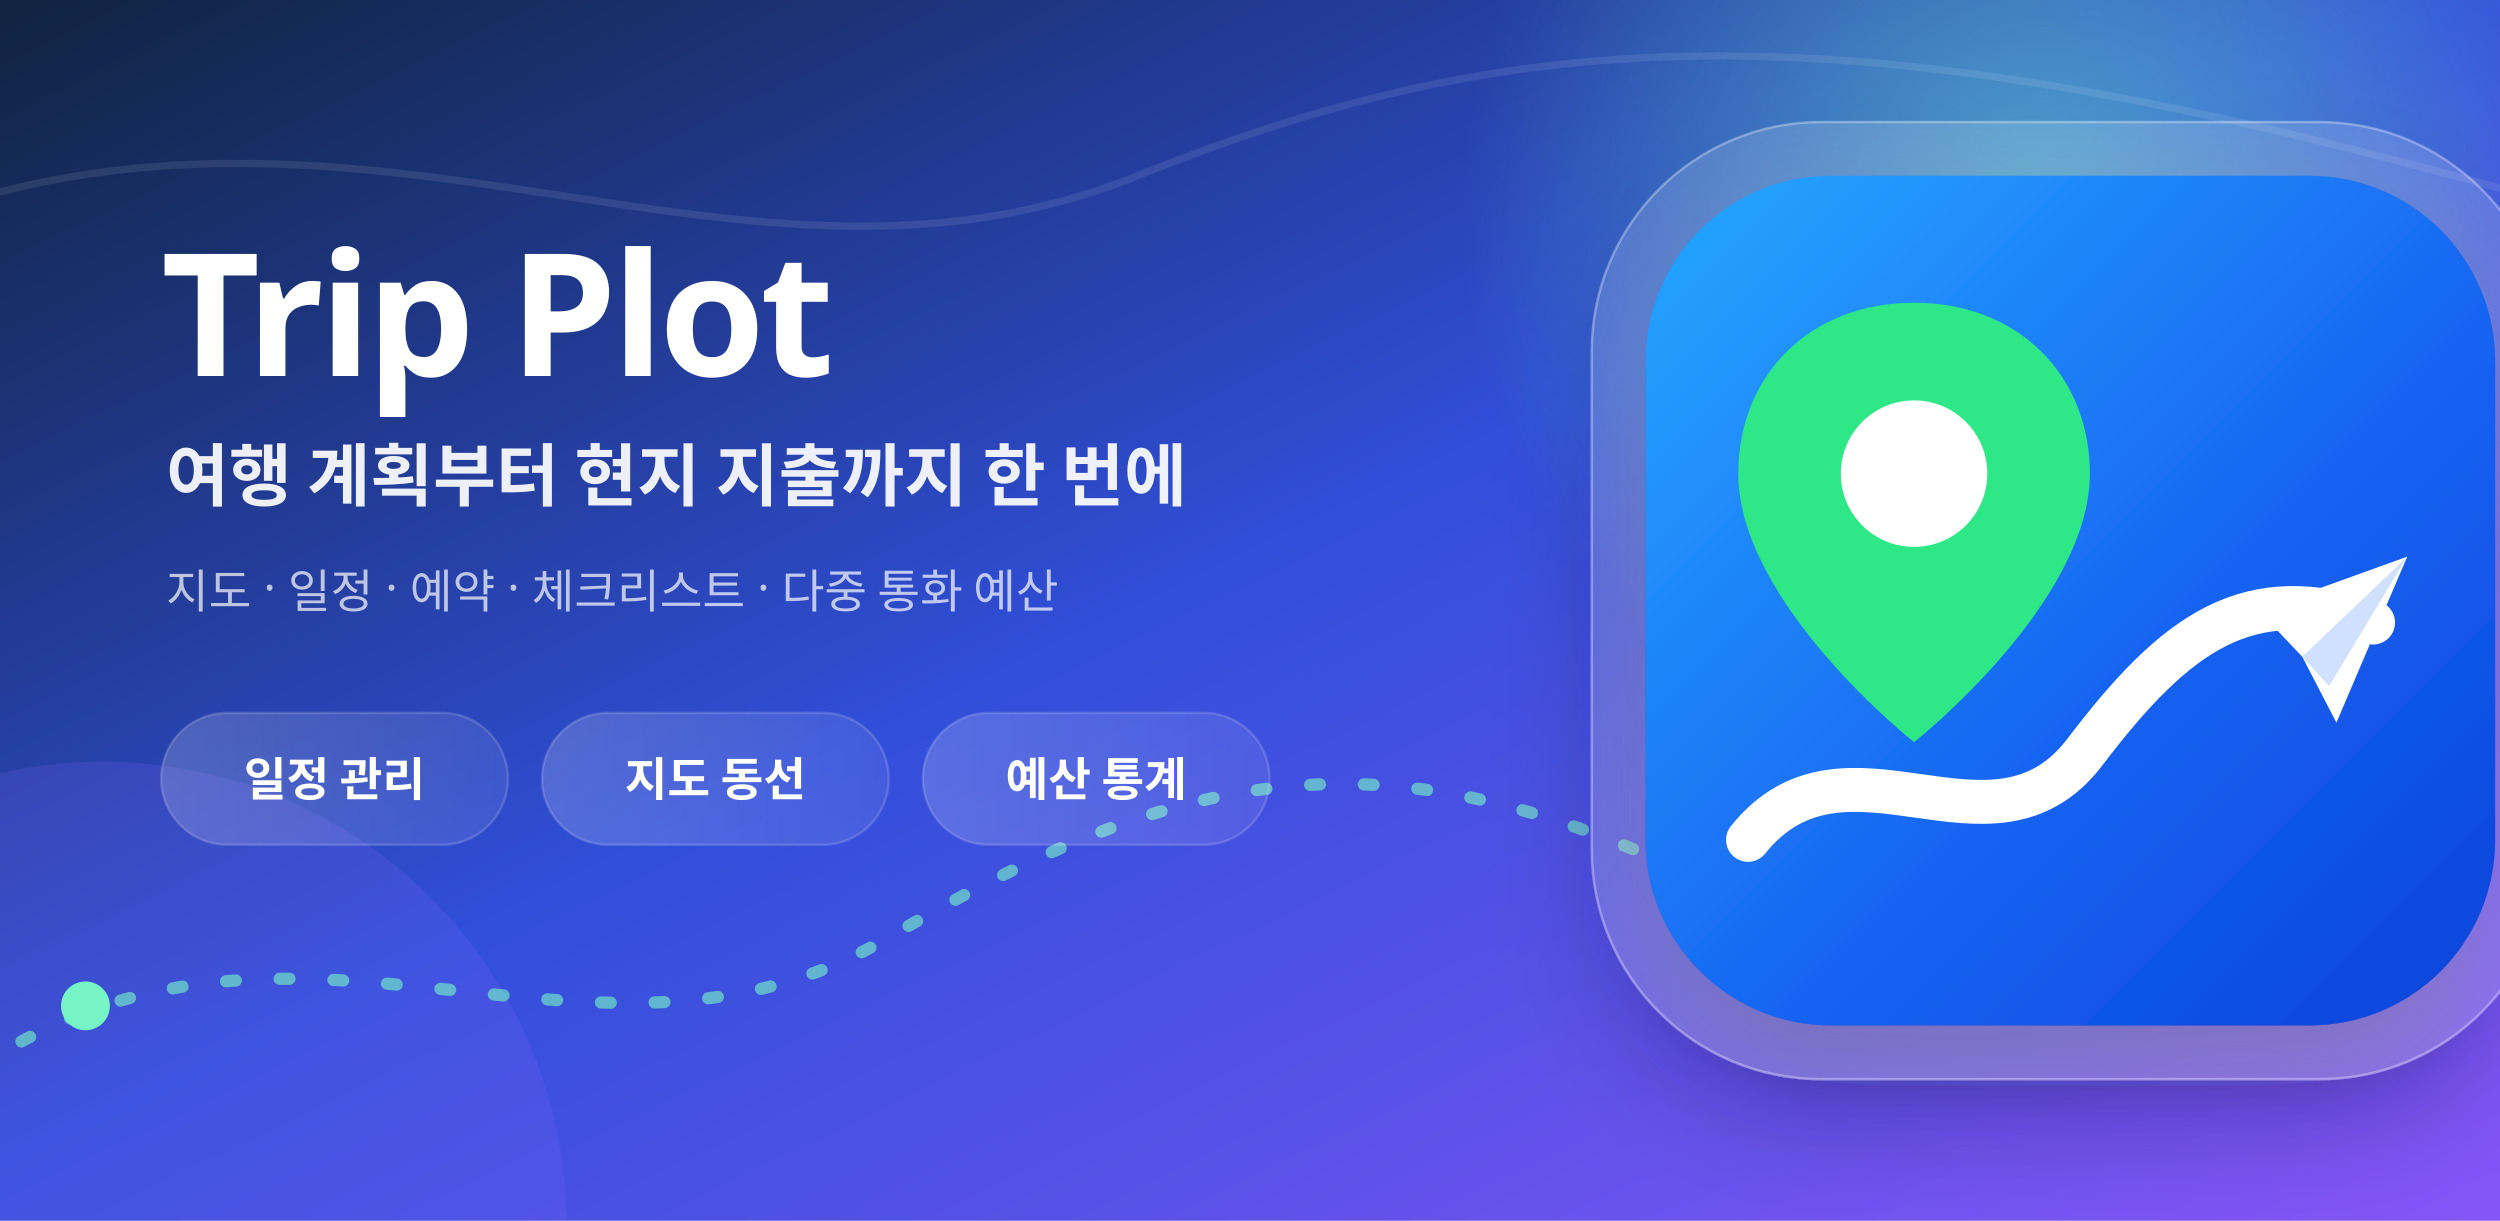
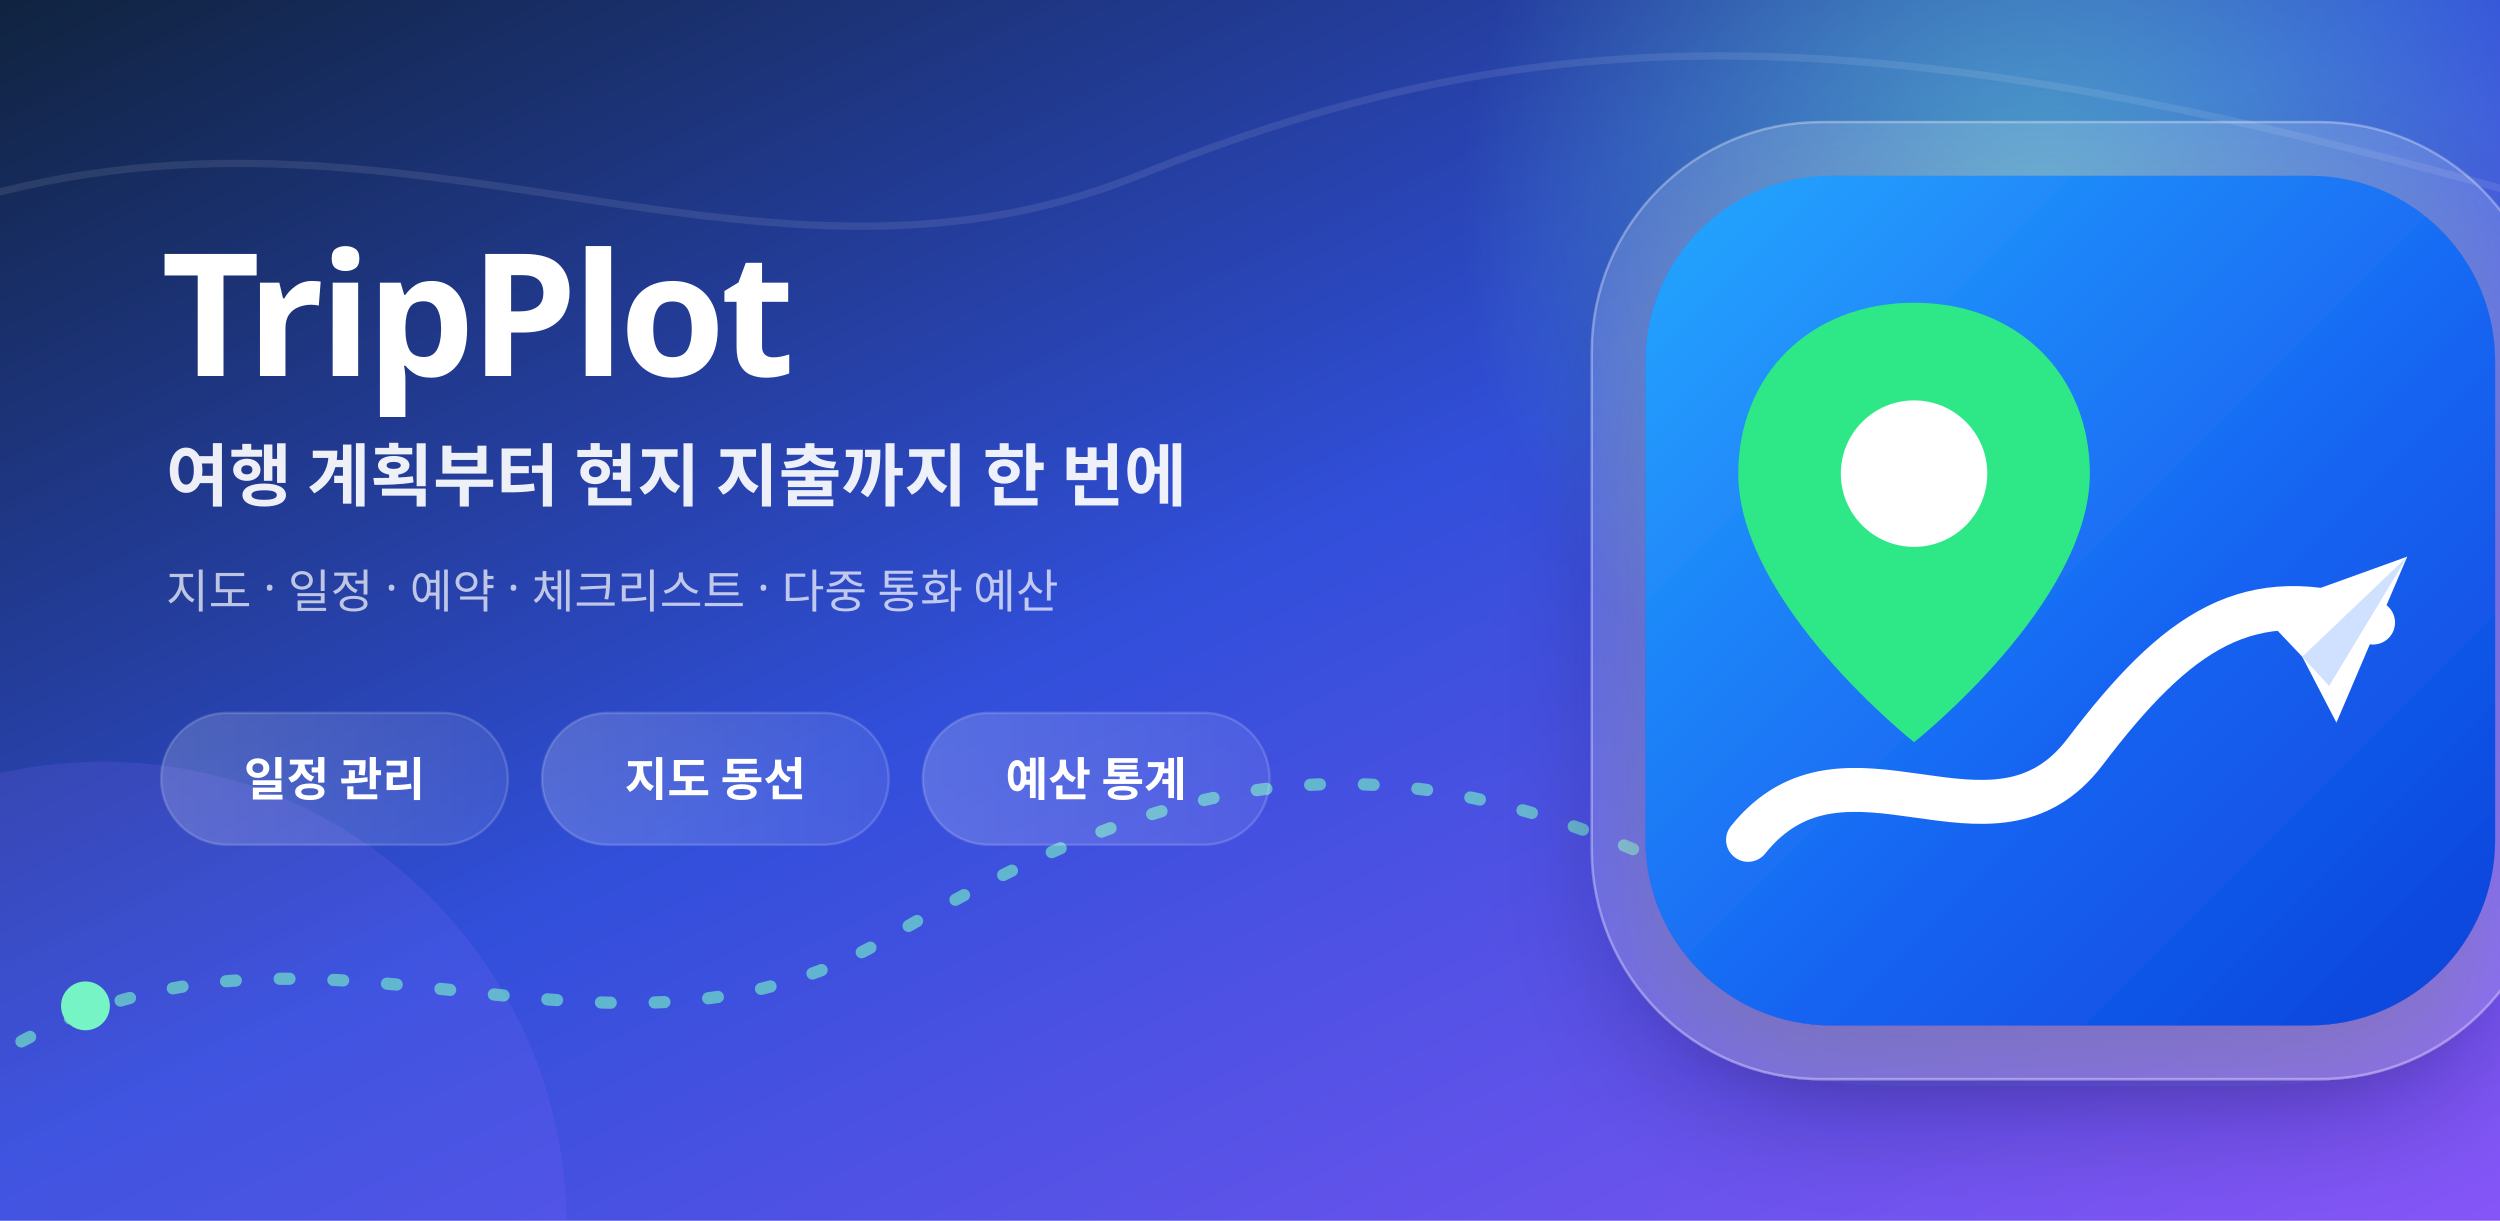
<svg xmlns="http://www.w3.org/2000/svg" width="1024" height="500" viewBox="0 0 1024 500">
  <defs>
    <linearGradient id="background" x1="0" y1="0" x2="1" y2="1">
      <stop offset="0" stop-color="#10233f" />
      <stop offset="0.48" stop-color="#314fda" />
      <stop offset="1" stop-color="#8655f7" />
    </linearGradient>
    <linearGradient id="pill" x1="0" y1="0" x2="1" y2="0">
      <stop offset="0" stop-color="#ffffff" stop-opacity="0.18" />
      <stop offset="1" stop-color="#ffffff" stop-opacity="0.08" />
    </linearGradient>
    <radialGradient id="glow">
      <stop offset="0" stop-color="#6df2c2" stop-opacity="0.52" />
      <stop offset="1" stop-color="#6df2c2" stop-opacity="0" />
    </radialGradient>
    <linearGradient id="iconBackground" x1="0" y1="0" x2="1" y2="1">
      <stop offset="0" stop-color="#26a8ff" />
      <stop offset="0.58" stop-color="#1764f2" />
      <stop offset="1" stop-color="#0a42d9" />
    </linearGradient>
    <filter id="shadow" x="-30%" y="-30%" width="160%" height="160%">
      <feDropShadow dx="0" dy="22" stdDeviation="24" flood-color="#09162c" flood-opacity="0.45" />
    </filter>
  </defs>
  <rect width="1024" height="500" fill="url(#background)" />
  <circle cx="834" cy="88" r="236" fill="url(#glow)" />
  <circle cx="42" cy="502" r="190" fill="#8f6cff" opacity="0.16" />
  <path d="M-42 92 C 150 18, 302 138, 466 72 S 768 2, 1062 88" fill="none" stroke="#ffffff" stroke-opacity="0.09" stroke-width="3" />
  <path d="M-10 438 C 120 350, 242 456, 364 384 S 570 298, 700 362" fill="none" stroke="#77f4c6" stroke-opacity="0.62" stroke-width="5" stroke-linecap="round" stroke-dasharray="4 18" />
  <circle cx="35" cy="412" r="10" fill="#77f4c6" />
  <circle cx="696" cy="362" r="10" fill="#ffffff" />
  <g font-family="Pretendard, Apple SD Gothic Neo, Noto Sans KR, sans-serif" fill="#ffffff">
-     <text x="66" y="154" font-size="70" font-weight="800" letter-spacing="-2">Trip Plot</text>
+     <text x="66" y="154" font-size="70" font-weight="800" letter-spacing="-2">TripPlot</text>
    <text x="68" y="205" font-size="28" font-weight="600" opacity="0.92">여행 계획부터 현지 지출까지 한 번에</text>
    <text x="68" y="249" font-size="19" font-weight="500" opacity="0.70">지도 · 일정 · 예약 · 체크리스트 · 다중 통화 예산</text>
  </g>
  <g transform="translate(66 292)" font-family="Pretendard, Apple SD Gothic Neo, Noto Sans KR, sans-serif" font-size="19" font-weight="700" fill="#ffffff">
    <rect width="142" height="54" rx="27" fill="url(#pill)" stroke="#ffffff" stroke-opacity="0.16" />
    <text x="71" y="34" text-anchor="middle">일정 관리</text>
    <rect x="156" width="142" height="54" rx="27" fill="url(#pill)" stroke="#ffffff" stroke-opacity="0.16" />
    <text x="227" y="34" text-anchor="middle">지도 동선</text>
    <rect x="312" width="142" height="54" rx="27" fill="url(#pill)" stroke="#ffffff" stroke-opacity="0.16" />
    <text x="383" y="34" text-anchor="middle">예산 통계</text>
  </g>
  <g filter="url(#shadow)">
    <rect x="652" y="50" width="392" height="392" rx="94" fill="#ffffff" fill-opacity="0.14" stroke="#ffffff" stroke-opacity="0.32" />
    <rect x="674" y="72" width="348" height="348" rx="76" fill="url(#iconBackground)" />
    <path d="M716 344 C 756 294, 816 358, 854 308 S 921 238, 972 255" fill="none" stroke="#ffffff" stroke-width="18" stroke-linecap="round" />
    <path d="M784 124 C 741 124, 712 154, 712 194 C 712 247, 784 304, 784 304 C 784 304, 856 247, 856 194 C 856 154, 827 124, 784 124 Z" fill="#2ee887" />
    <circle cx="784" cy="194" r="30" fill="#ffffff" />
    <path d="M925 250 L 986 228 L 957 296 L 943 269 L 925 250 Z" fill="#ffffff" />
    <path d="M943 269 L 986 228 L 954 281 Z" fill="#cfe1ff" />
  </g>
</svg>
